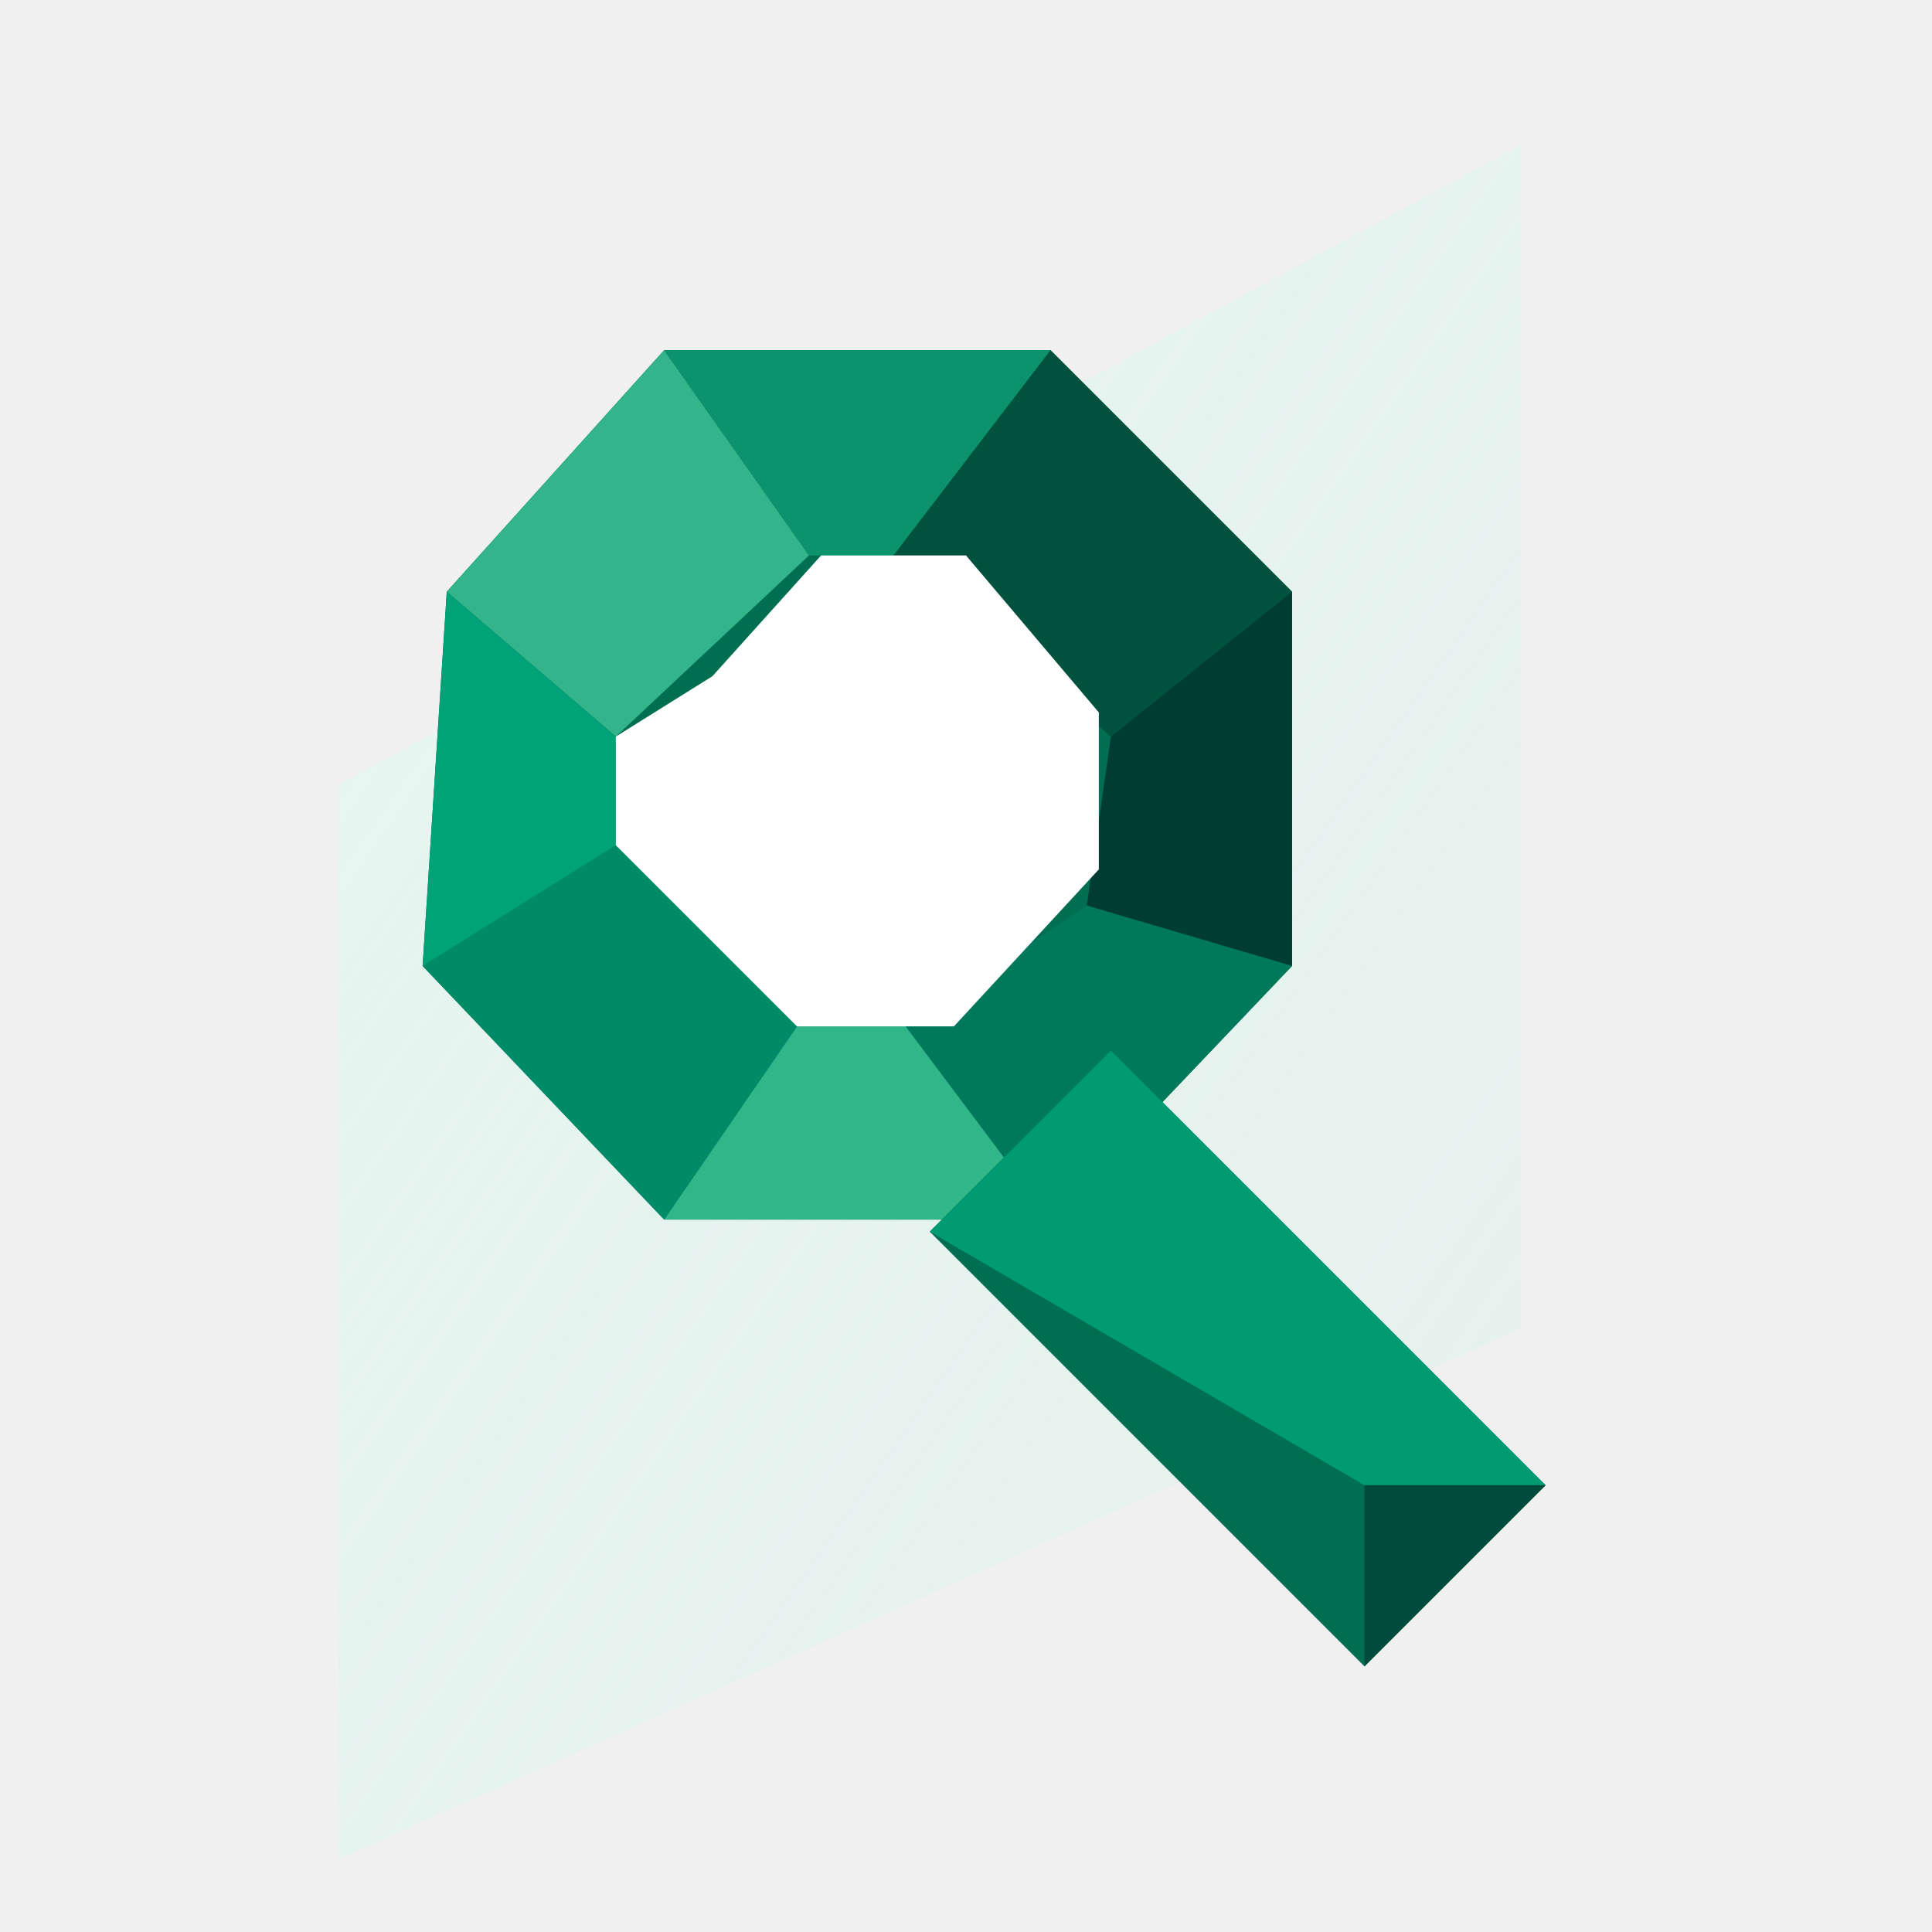
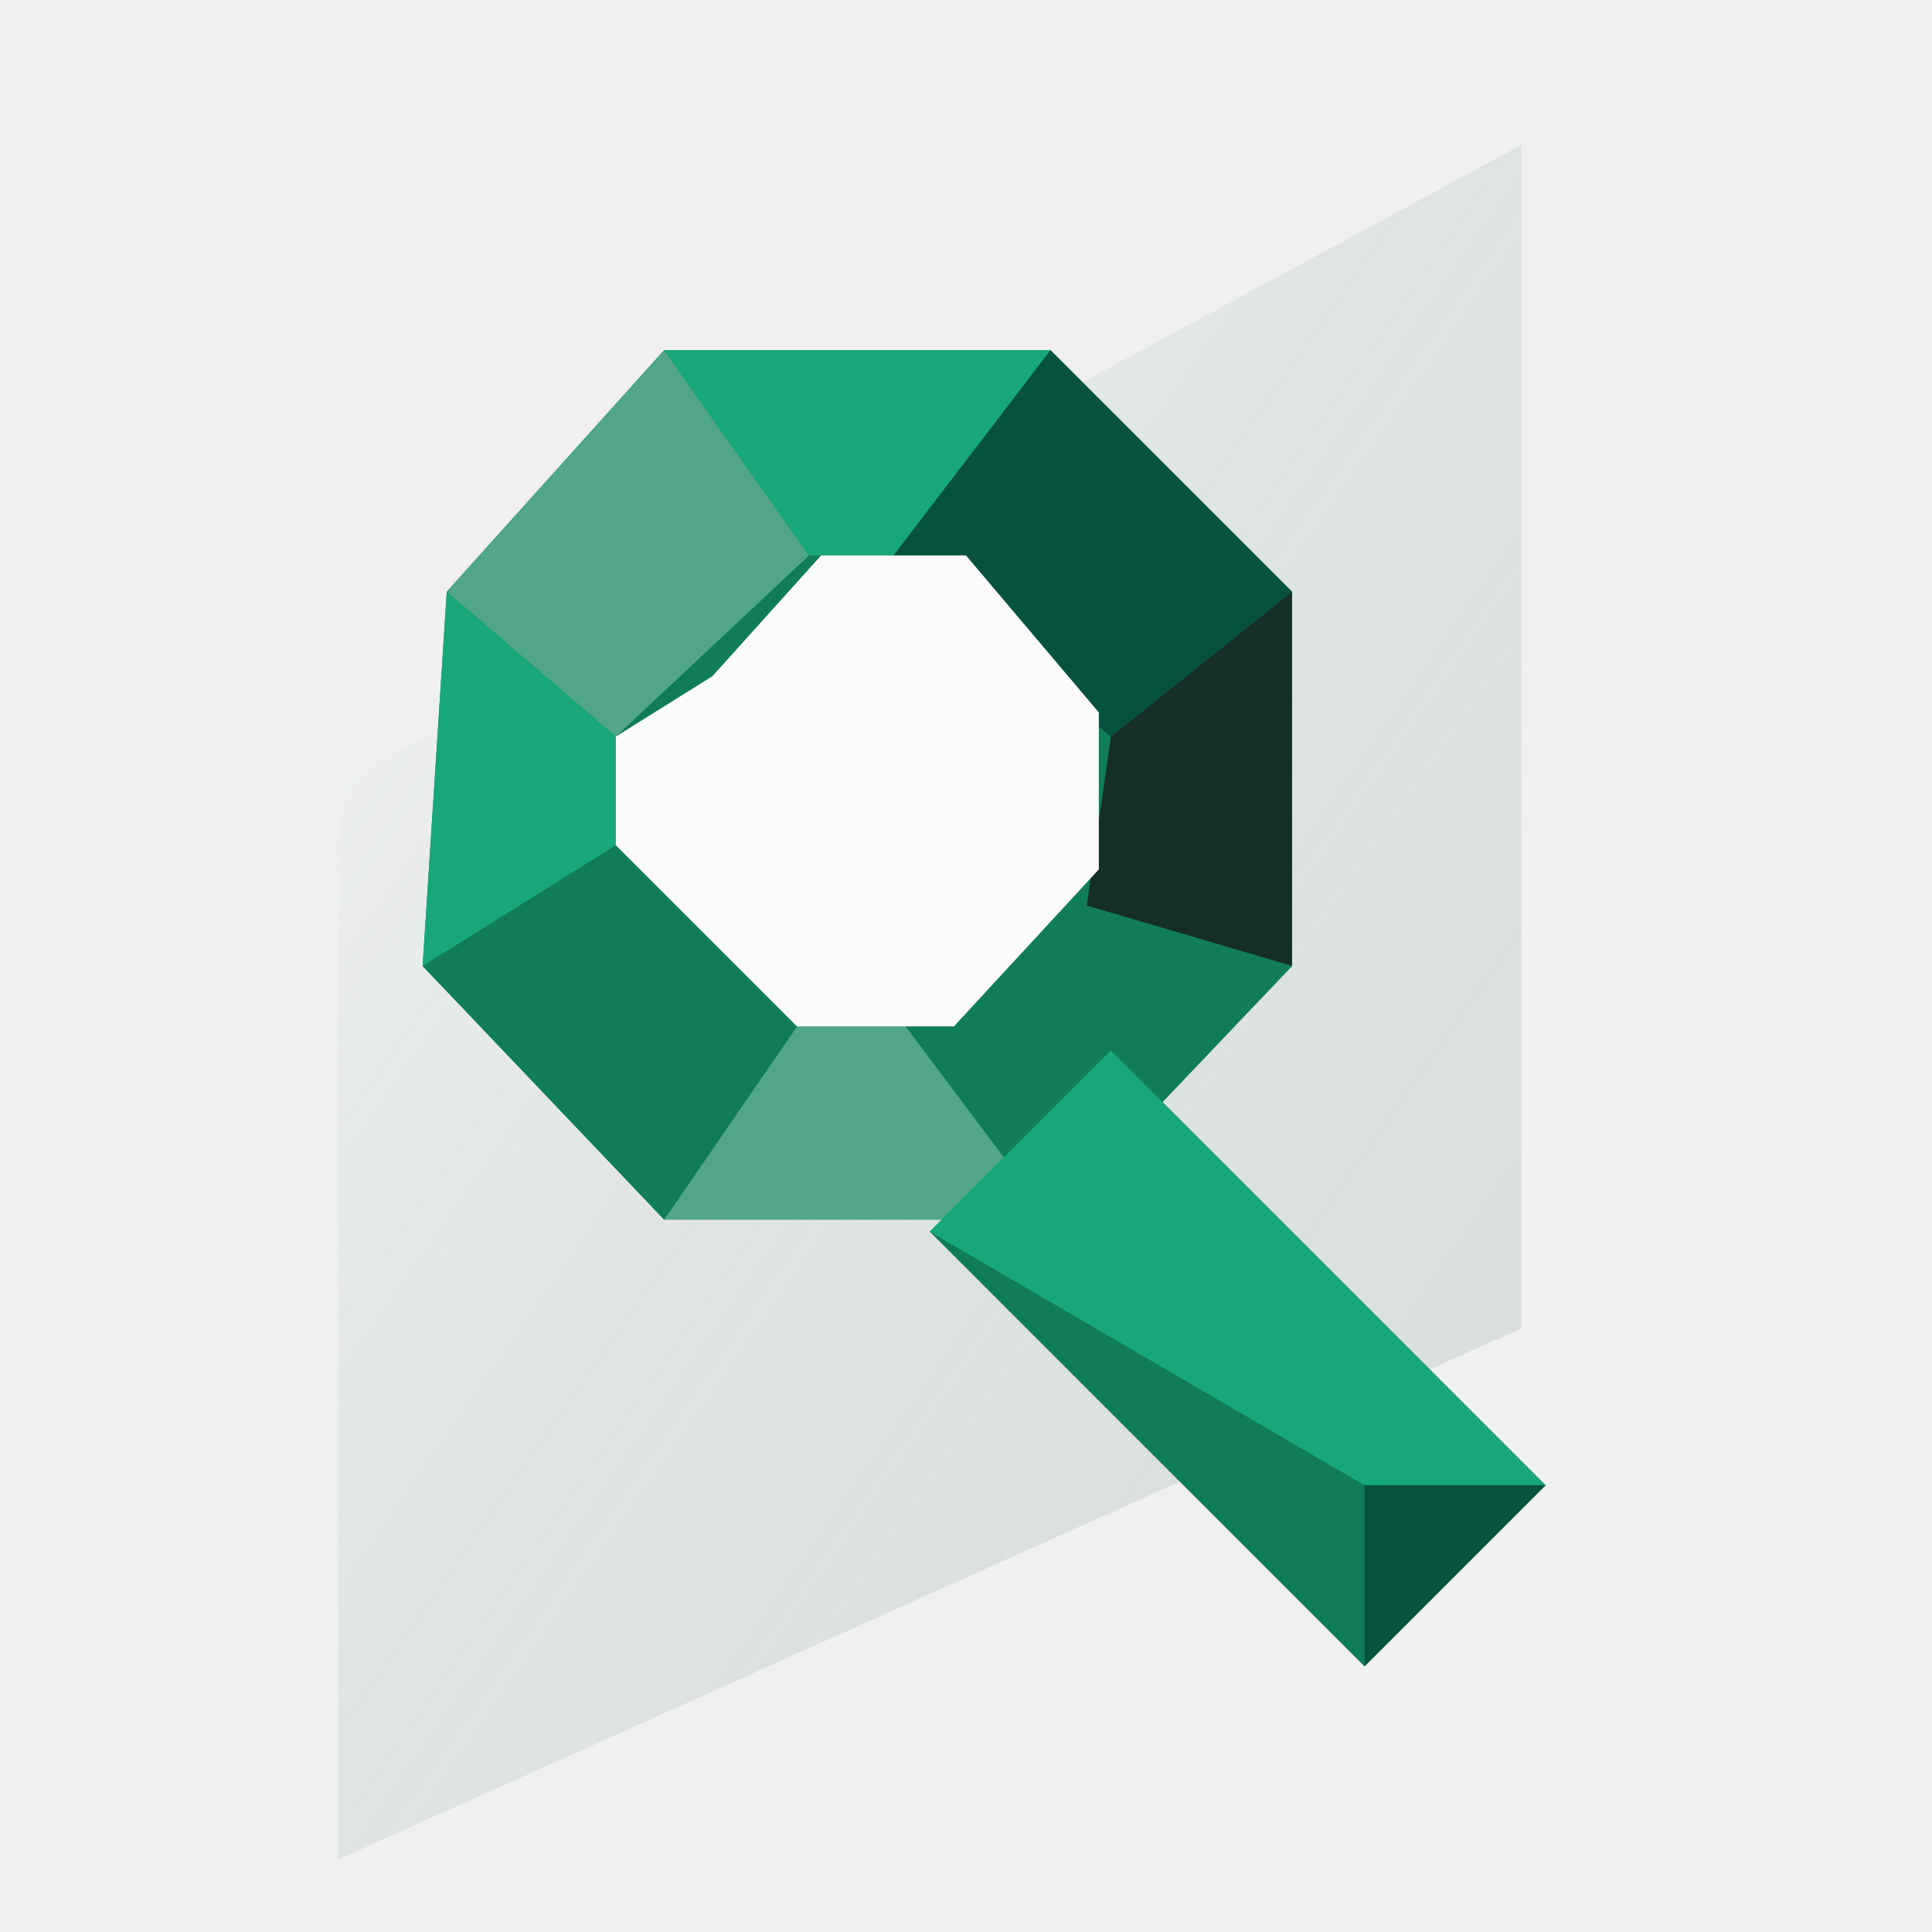
<svg xmlns="http://www.w3.org/2000/svg" viewBox="0 0 160 160" role="img" aria-label="Discover origami magnifying glass">
  <defs>
    <linearGradient id="mint" x2="1" y2="1">
-       <stop stop-color="#e4faf3" />
-       <stop offset="1" stop-color="#d0f3e8" stop-opacity=".45" />
+       <stop stop-color="#FAFBFA" />
+       <stop offset="1" stop-color="#9EB4AD" stop-opacity=".45" />
    </linearGradient>
  </defs>
  <path d="M28 65 126 12 126 110 28 154Z" fill="url(#mint)" opacity=".65" />
-   <path d="M37 49 55 29 87 29 107 49 107 80 87 101 55 101 35 80Z" fill="#006f51" />
-   <path d="M37 49 55 29 67 46 51 61Z" fill="#34b48a" />
-   <path d="M55 29 87 29 74 46 67 46Z" fill="#0c936d" />
-   <path d="M87 29 107 49 92 61 74 46Z" fill="#00513e" />
-   <path d="M107 49 107 80 90 75 92 61Z" fill="#003c33" />
-   <path d="M107 80 87 101 75 85 90 75Z" fill="#00785a" />
-   <path d="M87 101 55 101 66 85 75 85Z" fill="#31b68a" />
-   <path d="M55 101 35 80 51 70 66 85Z" fill="#008b68" />
-   <path d="M35 80 37 49 51 61 51 70Z" fill="#00a278" />
-   <path d="M59 56 68 46 80 46 91 59 91 72 79 85 66 85 51 70 51 61Z" fill="#fff" />
-   <path d="M92 87 128 123 113 138 77 102Z" fill="#006e51" />
-   <path d="M92 87 128 123 113 123 77 102Z" fill="#009b72" />
-   <path d="M113 123 128 123 113 138Z" fill="#004a3b" />
+   <path d="M37 49 55 29 87 29 107 49 107 80 87 101 55 101 35 80Z" fill="#107D58" />
+   <path d="M37 49 55 29 67 46 51 61Z" fill="#50A687" />
+   <path d="M55 29 87 29 74 46 67 46Z" fill="#18A77B" />
+   <path d="M87 29 107 49 92 61 74 46Z" fill="#07513F" />
+   <path d="M107 49 107 80 90 75 92 61Z" fill="#152E27" />
+   <path d="M107 80 87 101 75 85 90 75Z" fill="#107D58" />
+   <path d="M87 101 55 101 66 85 75 85Z" fill="#50A687" />
+   <path d="M55 101 35 80 51 70 66 85Z" fill="#107D58" />
+   <path d="M35 80 37 49 51 61 51 70Z" fill="#18A77B" />
+   <path d="M59 56 68 46 80 46 91 59 91 72 79 85 66 85 51 70 51 61Z" fill="#FAFBFA" />
+   <path d="M92 87 128 123 113 138 77 102Z" fill="#107D58" />
+   <path d="M92 87 128 123 113 123 77 102Z" fill="#18A77B" />
+   <path d="M113 123 128 123 113 138Z" fill="#07513F" />
</svg>
